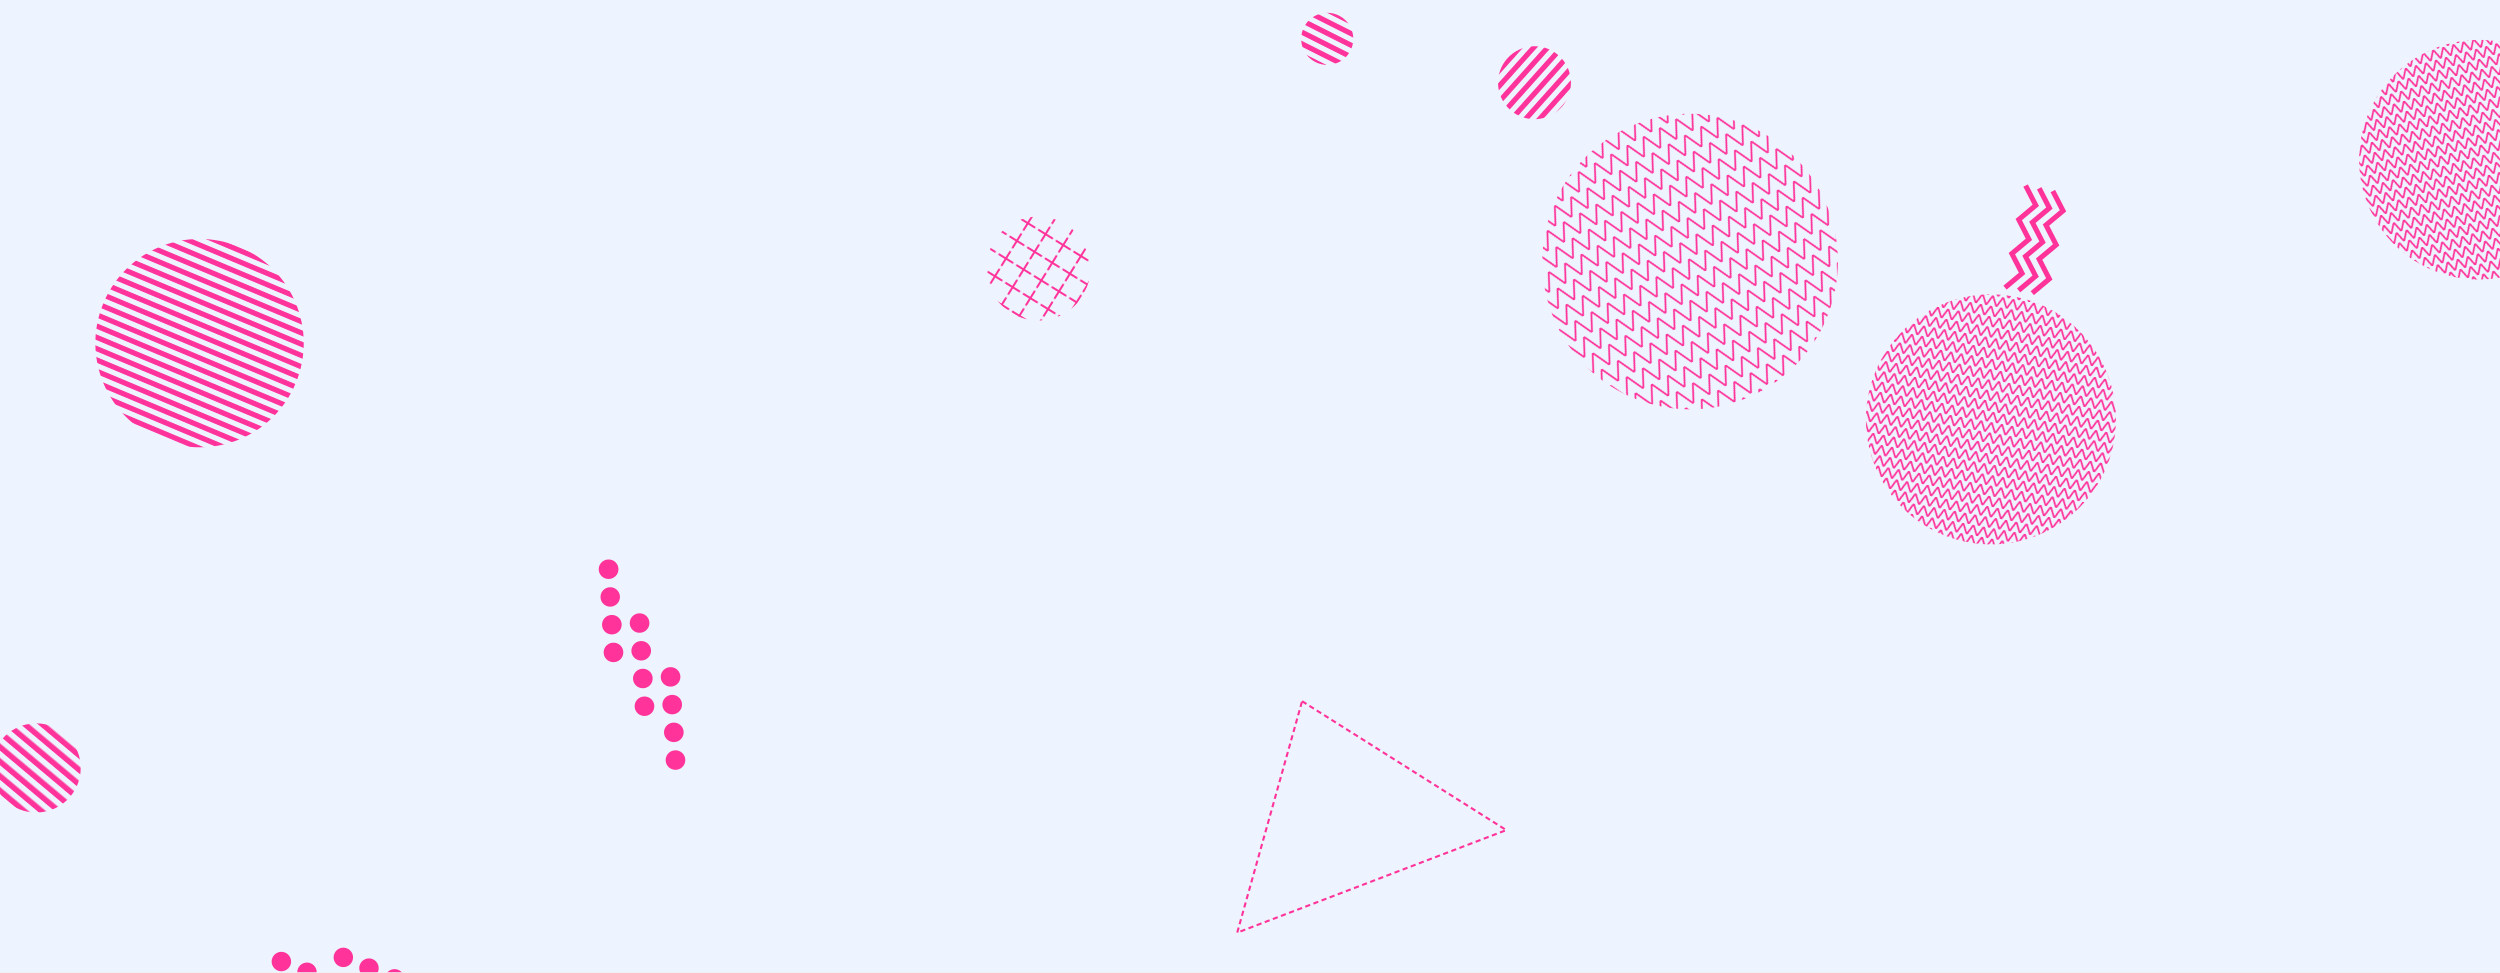
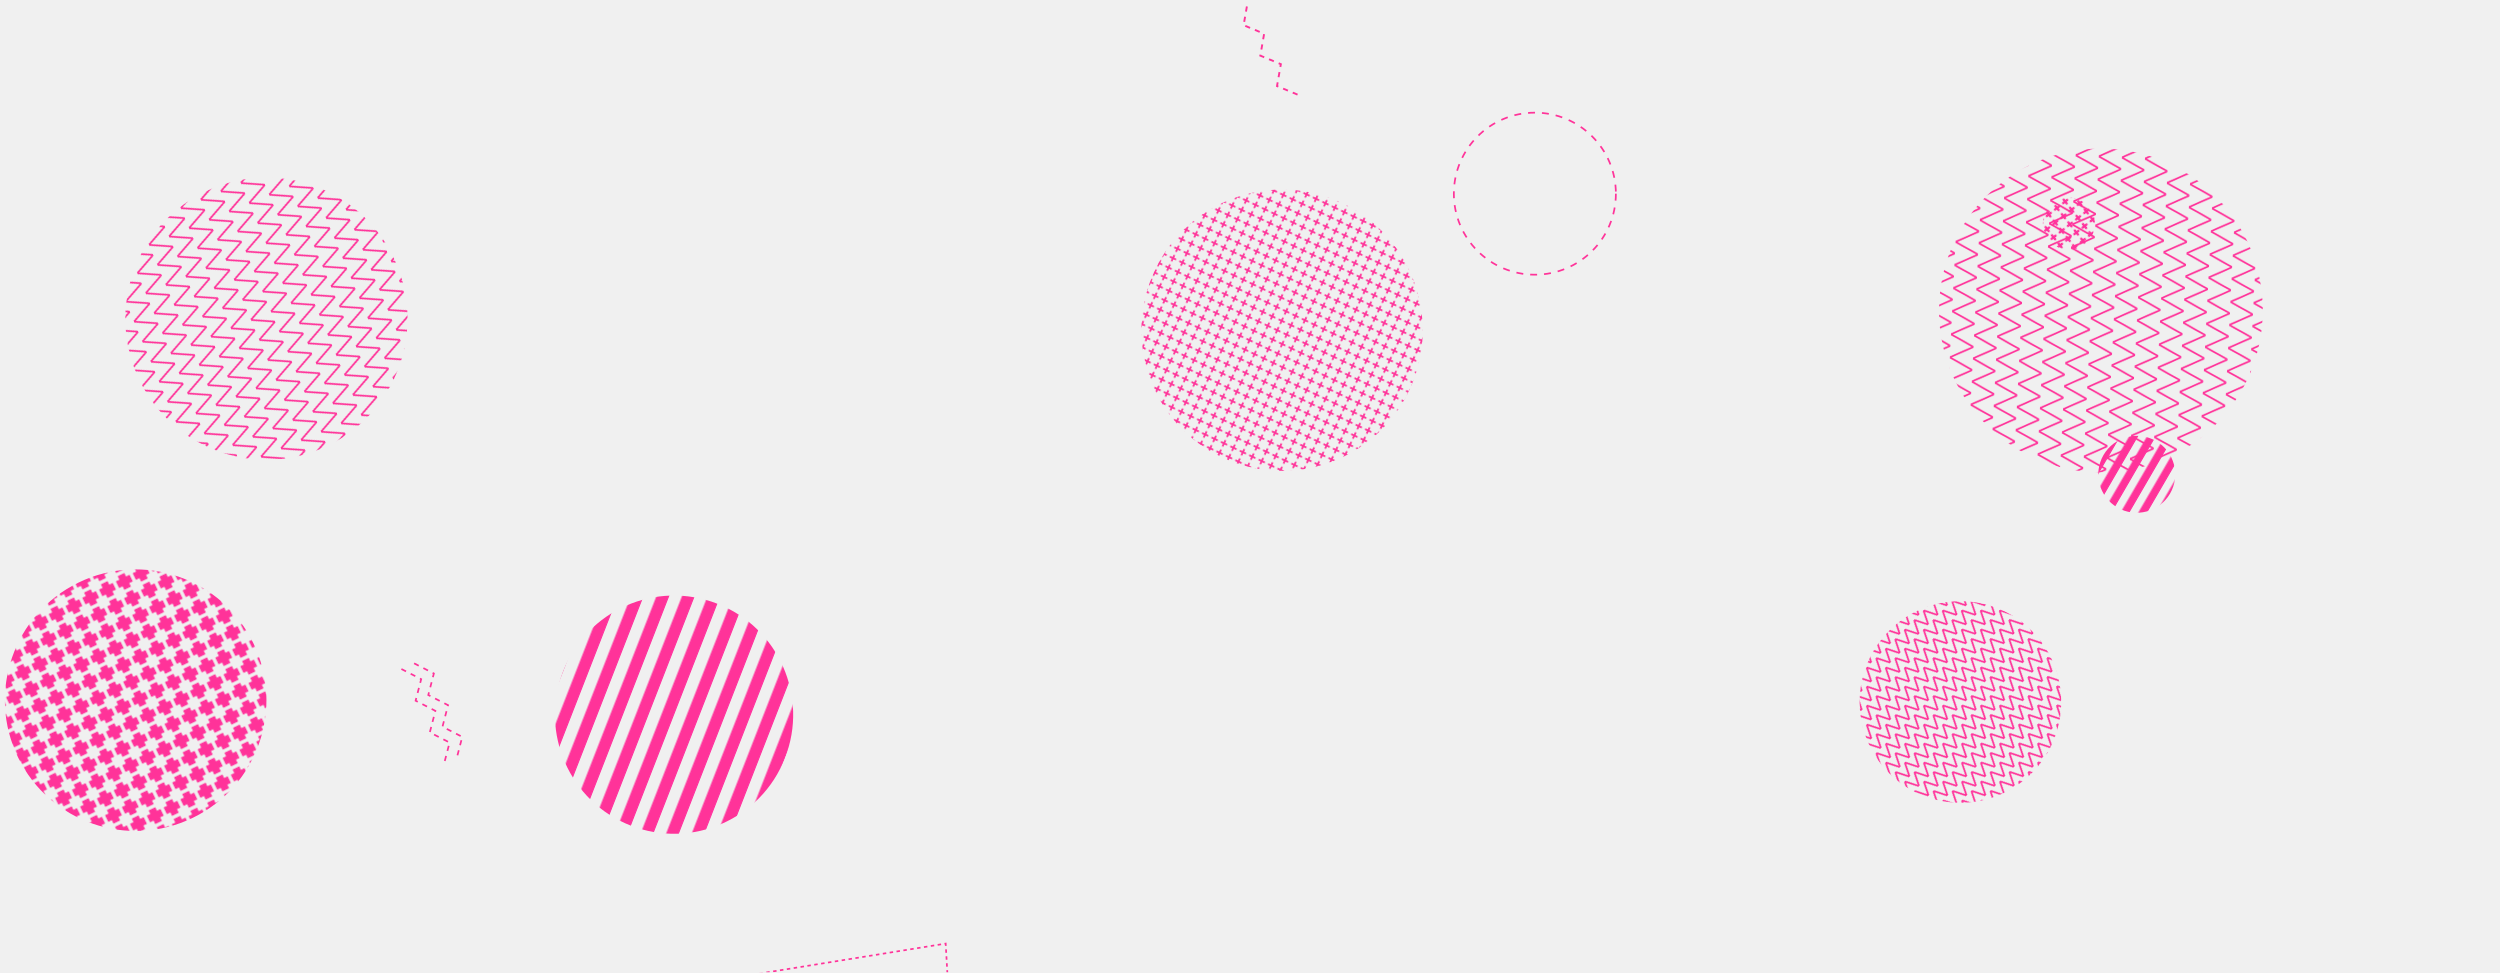
<svg xmlns="http://www.w3.org/2000/svg" version="1.1" width="1440" height="560" preserveAspectRatio="none" viewBox="0 0 1440 560">
-   <g mask="url(&quot;#SvgjsMask1380&quot;)" fill="none">
-     <rect width="1440" height="560" x="0" y="0" fill="rgba(237, 243, 255, 1)" />
-     <path d="M192.6 549.29a5.6 5.6 0 1 0 10.33 4.33 5.6 5.6 0 1 0-10.33-4.33zM207.36 555.47a5.6 5.6 0 1 0 10.33 4.33 5.6 5.6 0 1 0-10.33-4.33zM222.12 561.65a5.6 5.6 0 1 0 10.33 4.33 5.6 5.6 0 1 0-10.33-4.33zM236.88 567.83a5.6 5.6 0 1 0 10.33 4.33 5.6 5.6 0 1 0-10.33-4.33zM156.9 551.69a5.6 5.6 0 1 0 10.33 4.33 5.6 5.6 0 1 0-10.33-4.33zM171.66 557.87a5.6 5.6 0 1 0 10.33 4.33 5.6 5.6 0 1 0-10.33-4.33zM186.42 564.05a5.6 5.6 0 1 0 10.33 4.33 5.6 5.6 0 1 0-10.33-4.33zM201.18 570.23a5.6 5.6 0 1 0 10.33 4.32 5.6 5.6 0 1 0-10.33-4.32z" fill="rgba(255, 51, 153, 1)" />
-     <path d="M1182.44 110.04L1188.3 121.42 1178.48 129.64 1184.35 141.03 1174.53 149.25 1180.39 160.63 1170.58 168.85M1174.59 108.46L1180.46 119.84 1170.64 128.06 1176.51 139.44 1166.69 147.67 1172.55 159.05 1162.73 167.27M1166.75 106.87L1172.62 118.26 1162.8 126.48 1168.66 137.86 1158.84 146.08 1164.71 157.47 1154.89 165.69" stroke="rgba(255, 51, 153, 1)" stroke-width="2.93" />
-     <rect width="288" height="288" clip-path="url(&quot;#SvgjsClipPath1381&quot;)" x="1002.77" y="97.56" fill="url(#SvgjsPattern1382)" transform="rotate(190.03, 1146.77, 241.56)" />
-     <path d="M750 403.9 L867.63 478.15L712.644 537.196z" stroke="rgba(255, 51, 153, 1)" stroke-width="1.21" stroke-dasharray="3, 2" />
-     <rect width="60" height="60" clip-path="url(&quot;#SvgjsClipPath1383&quot;)" x="734.49" y="-7.62" fill="url(#SvgjsPattern1384)" transform="rotate(26.72, 764.49, 22.38)" />
-     <path d="M385.92 384.29a5.6 5.6 0 1 0 0.66 11.18 5.6 5.6 0 1 0-0.66-11.18zM386.86 400.26a5.6 5.6 0 1 0 0.66 11.18 5.6 5.6 0 1 0-0.66-11.18zM387.8 416.24a5.6 5.6 0 1 0 0.66 11.18 5.6 5.6 0 1 0-0.66-11.18zM388.74 432.21a5.6 5.6 0 1 0 0.66 11.18 5.6 5.6 0 1 0-0.66-11.18zM368.07 353.29a5.6 5.6 0 1 0 0.66 11.18 5.6 5.6 0 1 0-0.66-11.18zM369.01 369.26a5.6 5.6 0 1 0 0.66 11.18 5.6 5.6 0 1 0-0.66-11.18zM369.95 385.23a5.6 5.6 0 1 0 0.66 11.18 5.6 5.6 0 1 0-0.66-11.18zM370.89 401.2a5.6 5.6 0 1 0 0.66 11.18 5.6 5.6 0 1 0-0.66-11.18zM350.22 322.28a5.6 5.6 0 1 0 0.65 11.18 5.6 5.6 0 1 0-0.65-11.18zM351.16 338.25a5.6 5.6 0 1 0 0.66 11.19 5.6 5.6 0 1 0-0.66-11.19zM352.1 354.23a5.6 5.6 0 1 0 0.66 11.18 5.6 5.6 0 1 0-0.66-11.18zM353.04 370.2a5.6 5.6 0 1 0 0.66 11.18 5.6 5.6 0 1 0-0.66-11.18z" fill="rgba(255, 51, 153, 1)" />
-     <rect width="84" height="84" clip-path="url(&quot;#SvgjsClipPath1385&quot;)" x="841.87" y="5.64" fill="url(#SvgjsPattern1386)" transform="rotate(131.8, 883.87, 47.64)" />
-     <rect width="102.72" height="102.72" clip-path="url(&quot;#SvgjsClipPath1387&quot;)" x="-30.55" y="390.97" fill="url(#SvgjsPattern1388)" transform="rotate(220.05, 20.81, 442.33)" />
-     <rect width="340.48" height="340.48" clip-path="url(&quot;#SvgjsClipPath1389&quot;)" x="803.27" y="-19.59" fill="url(#SvgjsPattern1390)" transform="rotate(331.57, 973.51, 150.65)" />
-     <rect width="240" height="240" clip-path="url(&quot;#SvgjsClipPath1391&quot;)" x="-5.05" y="77.64" fill="url(#SvgjsPattern1392)" transform="rotate(22.77, 114.95, 197.64)" />
-     <rect width="276" height="276" clip-path="url(&quot;#SvgjsClipPath1393&quot;)" x="1289.87" y="-46.01" fill="url(#SvgjsPattern1394)" transform="rotate(344.79, 1427.87, 91.99)" />
-     <rect width="119.8" height="119.8" clip-path="url(&quot;#SvgjsClipPath1395&quot;)" x="538.18" y="94.78" fill="url(#SvgjsPattern1396)" transform="rotate(211.78, 598.08, 154.68)" />
+   <g mask="url(&quot;#SvgjsMask1563&quot;)" fill="none">
+     <path d="M238.52 382.08L249.9 387.93 246.69 400.33 258.08 406.18 254.87 418.58 266.26 424.44 263.04 436.83M231.21 385.35L242.6 391.2 239.39 403.6 250.78 409.45 247.57 421.85 258.96 427.71 255.74 440.1" stroke="rgba(255, 51, 153, 1)" stroke-width="1" stroke-dasharray="3, 3" />
+     <rect width="325" height="325" clip-path="url(&quot;#SvgjsClipPath1564&quot;)" x="-9.03" y="21.06" fill="url(#SvgjsPattern1565)" transform="rotate(247.35, 153.47, 183.56)" />
+     <path d="M399.27 566.94 L551.28 658.95L544.711 543.509z" stroke="rgba(255, 51, 153, 1)" stroke-width="1" stroke-dasharray="2, 2" />
+     <rect width="60" height="60" clip-path="url(&quot;#SvgjsClipPath1566&quot;)" x="1161.69" y="98.81" fill="url(#SvgjsPattern1567)" transform="rotate(231.65, 1191.69, 128.81)" />
+     <rect width="232.2" height="232.2" clip-path="url(&quot;#SvgjsClipPath1568&quot;)" x="1013.1" y="288.24" fill="url(#SvgjsPattern1569)" transform="rotate(134.9, 1129.2, 404.34)" />
+     <circle r="46.667" cx="884.08" cy="111.56" stroke="rgba(255, 51, 153, 1)" stroke-width="1" stroke-dasharray="4, 4" />
+     <rect width="372.96" height="372.96" clip-path="url(&quot;#SvgjsClipPath1570&quot;)" x="1023.64" y="-7.66" fill="url(#SvgjsPattern1571)" transform="rotate(272.85, 1210.12, 178.82)" />
+     <rect width="274.4" height="274.4" clip-path="url(&quot;#SvgjsClipPath1572&quot;)" x="251.06" y="274.45" fill="url(#SvgjsPattern1573)" transform="rotate(111.3, 388.26, 411.65)" />
+     <rect width="301.28" height="301.28" clip-path="url(&quot;#SvgjsClipPath1574&quot;)" x="-72.5" y="252.67" fill="url(#SvgjsPattern1575)" transform="rotate(334.04, 78.14, 403.31)" />
+     <path d="M747.39 54.5L735.56 49.58 737.77 36.96 725.94 32.05 728.14 19.43 716.32 14.51 718.52 1.9" stroke="rgba(255, 51, 153, 1)" stroke-width="1.1" stroke-dasharray="3, 3" />
+     <rect width="88.6" height="88.6" clip-path="url(&quot;#SvgjsClipPath1576&quot;)" x="1186.48" y="228.9" fill="url(#SvgjsPattern1577)" transform="rotate(120.17, 1230.78, 273.2)" />
+     <rect width="324" height="324" clip-path="url(&quot;#SvgjsClipPath1578&quot;)" x="576.48" y="28.2" fill="url(#SvgjsPattern1579)" transform="rotate(205.19, 738.48, 190.2)" />
  </g>
  <defs>
-     <mask id="SvgjsMask1380">
+     <mask id="SvgjsMask1563">
      <rect width="1440" height="560" fill="#ffffff" />
    </mask>
-     <pattern x="0" y="0" width="6" height="6" patternUnits="userSpaceOnUse" id="SvgjsPattern1382">
-       <path d="M0 6L3 0L6 6" stroke="rgba(255, 51, 153, 1)" fill="none" />
+     <pattern x="0" y="0" width="12.5" height="12.5" patternUnits="userSpaceOnUse" id="SvgjsPattern1565">
+       <path d="M0 12.5L6.25 0L12.5 12.5" stroke="rgba(255, 51, 153, 1)" fill="none" />
    </pattern>
-     <clipPath id="SvgjsClipPath1381">
-       <circle r="72" cx="1146.77" cy="241.56" />
+     <clipPath id="SvgjsClipPath1564">
+       <circle r="81.25" cx="153.47" cy="183.56" />
    </clipPath>
-     <pattern x="0" y="0" width="60" height="6" patternUnits="userSpaceOnUse" id="SvgjsPattern1384">
-       <rect width="60" height="3" x="0" y="0" fill="rgba(255, 51, 153, 1)" />
-       <rect width="60" height="3" x="0" y="3" fill="rgba(0, 0, 0, 0)" />
+     <pattern x="0" y="0" width="6" height="6" patternUnits="userSpaceOnUse" id="SvgjsPattern1567">
+       <path d="M3 1L3 5M1 3L5 3" stroke="rgba(255, 51, 153, 1)" fill="none" stroke-width="1.37" />
    </pattern>
-     <clipPath id="SvgjsClipPath1383">
-       <circle r="15" cx="764.49" cy="22.38" />
+     <clipPath id="SvgjsClipPath1566">
+       <circle r="15" cx="1191.69" cy="128.81" />
    </clipPath>
-     <pattern x="0" y="0" width="84" height="6" patternUnits="userSpaceOnUse" id="SvgjsPattern1386">
-       <rect width="84" height="3" x="0" y="0" fill="rgba(255, 51, 153, 1)" />
-       <rect width="84" height="3" x="0" y="3" fill="rgba(0, 0, 0, 0)" />
+     <pattern x="0" y="0" width="7.74" height="7.74" patternUnits="userSpaceOnUse" id="SvgjsPattern1569">
+       <path d="M0 7.74L3.87 0L7.74 7.74" stroke="rgba(255, 51, 153, 1)" fill="none" />
    </pattern>
-     <clipPath id="SvgjsClipPath1385">
-       <circle r="21" cx="883.87" cy="47.64" />
+     <clipPath id="SvgjsClipPath1568">
+       <circle r="58.05" cx="1129.2" cy="404.34" />
    </clipPath>
-     <pattern x="0" y="0" width="102.72" height="6.42" patternUnits="userSpaceOnUse" id="SvgjsPattern1388">
-       <rect width="102.72" height="3.21" x="0" y="0" fill="rgba(255, 51, 153, 1)" />
-       <rect width="102.72" height="3.21" x="0" y="3.21" fill="rgba(0, 0, 0, 0)" />
+     <pattern x="0" y="0" width="13.32" height="13.32" patternUnits="userSpaceOnUse" id="SvgjsPattern1571">
+       <path d="M0 13.32L6.66 0L13.32 13.32" stroke="rgba(255, 51, 153, 1)" fill="none" />
    </pattern>
-     <clipPath id="SvgjsClipPath1387">
-       <circle r="25.68" cx="20.81" cy="442.33" />
+     <clipPath id="SvgjsClipPath1570">
+       <circle r="93.24" cx="1210.12" cy="178.82" />
    </clipPath>
-     <pattern x="0" y="0" width="10.64" height="10.64" patternUnits="userSpaceOnUse" id="SvgjsPattern1390">
-       <path d="M0 10.64L5.32 0L10.64 10.64" stroke="rgba(255, 51, 153, 1)" fill="none" />
+     <pattern x="0" y="0" width="274.4" height="13.72" patternUnits="userSpaceOnUse" id="SvgjsPattern1573">
+       <rect width="274.4" height="6.86" x="0" y="0" fill="rgba(255, 51, 153, 1)" />
+       <rect width="274.4" height="6.86" x="0" y="6.86" fill="rgba(0, 0, 0, 0)" />
    </pattern>
-     <clipPath id="SvgjsClipPath1389">
-       <circle r="85.12" cx="973.51" cy="150.65" />
+     <clipPath id="SvgjsClipPath1572">
+       <circle r="68.6" cx="388.26" cy="411.65" />
    </clipPath>
-     <pattern x="0" y="0" width="240" height="6" patternUnits="userSpaceOnUse" id="SvgjsPattern1392">
-       <rect width="240" height="3" x="0" y="0" fill="rgba(255, 51, 153, 1)" />
-       <rect width="240" height="3" x="0" y="3" fill="rgba(0, 0, 0, 0)" />
+     <pattern x="0" y="0" width="10.76" height="10.76" patternUnits="userSpaceOnUse" id="SvgjsPattern1575">
+       <path d="M5.38 1L5.38 9.76M1 5.38L9.76 5.38" stroke="rgba(255, 51, 153, 1)" fill="none" stroke-width="4.23" />
    </pattern>
-     <clipPath id="SvgjsClipPath1391">
-       <circle r="60" cx="114.95" cy="197.64" />
+     <clipPath id="SvgjsClipPath1574">
+       <circle r="75.32" cx="78.14" cy="403.31" />
    </clipPath>
-     <pattern x="0" y="0" width="6" height="6" patternUnits="userSpaceOnUse" id="SvgjsPattern1394">
-       <path d="M0 6L3 0L6 6" stroke="rgba(255, 51, 153, 1)" fill="none" />
+     <pattern x="0" y="0" width="88.6" height="8.86" patternUnits="userSpaceOnUse" id="SvgjsPattern1577">
+       <rect width="88.6" height="4.43" x="0" y="0" fill="rgba(255, 51, 153, 1)" />
+       <rect width="88.6" height="4.43" x="0" y="4.43" fill="rgba(0, 0, 0, 0)" />
    </pattern>
-     <clipPath id="SvgjsClipPath1393">
-       <circle r="69" cx="1427.87" cy="91.99" />
+     <clipPath id="SvgjsClipPath1576">
+       <circle r="22.15" cx="1230.78" cy="273.2" />
    </clipPath>
-     <pattern x="0" y="0" width="11.98" height="11.98" patternUnits="userSpaceOnUse" id="SvgjsPattern1396">
-       <path d="M5.99 1L5.99 10.98M1 5.99L10.98 5.99" stroke="rgba(255, 51, 153, 1)" fill="none" stroke-width="1.12" />
+     <pattern x="0" y="0" width="6" height="6" patternUnits="userSpaceOnUse" id="SvgjsPattern1579">
+       <path d="M3 1L3 5M1 3L5 3" stroke="rgba(255, 51, 153, 1)" fill="none" stroke-width="1" />
    </pattern>
-     <clipPath id="SvgjsClipPath1395">
-       <circle r="29.95" cx="598.08" cy="154.68" />
+     <clipPath id="SvgjsClipPath1578">
+       <circle r="81" cx="738.48" cy="190.2" />
    </clipPath>
  </defs>
</svg>
